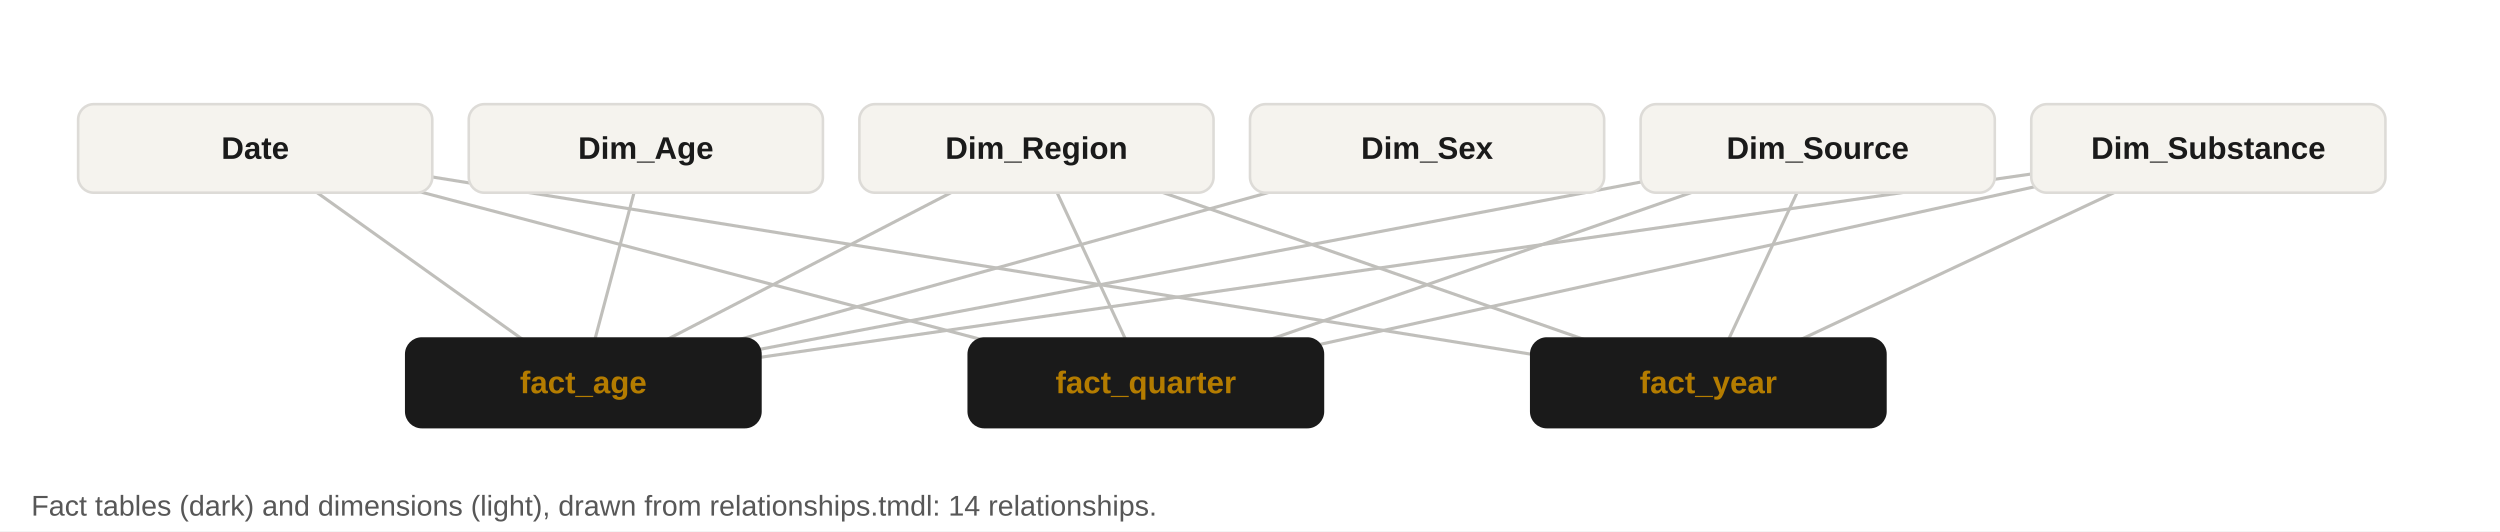
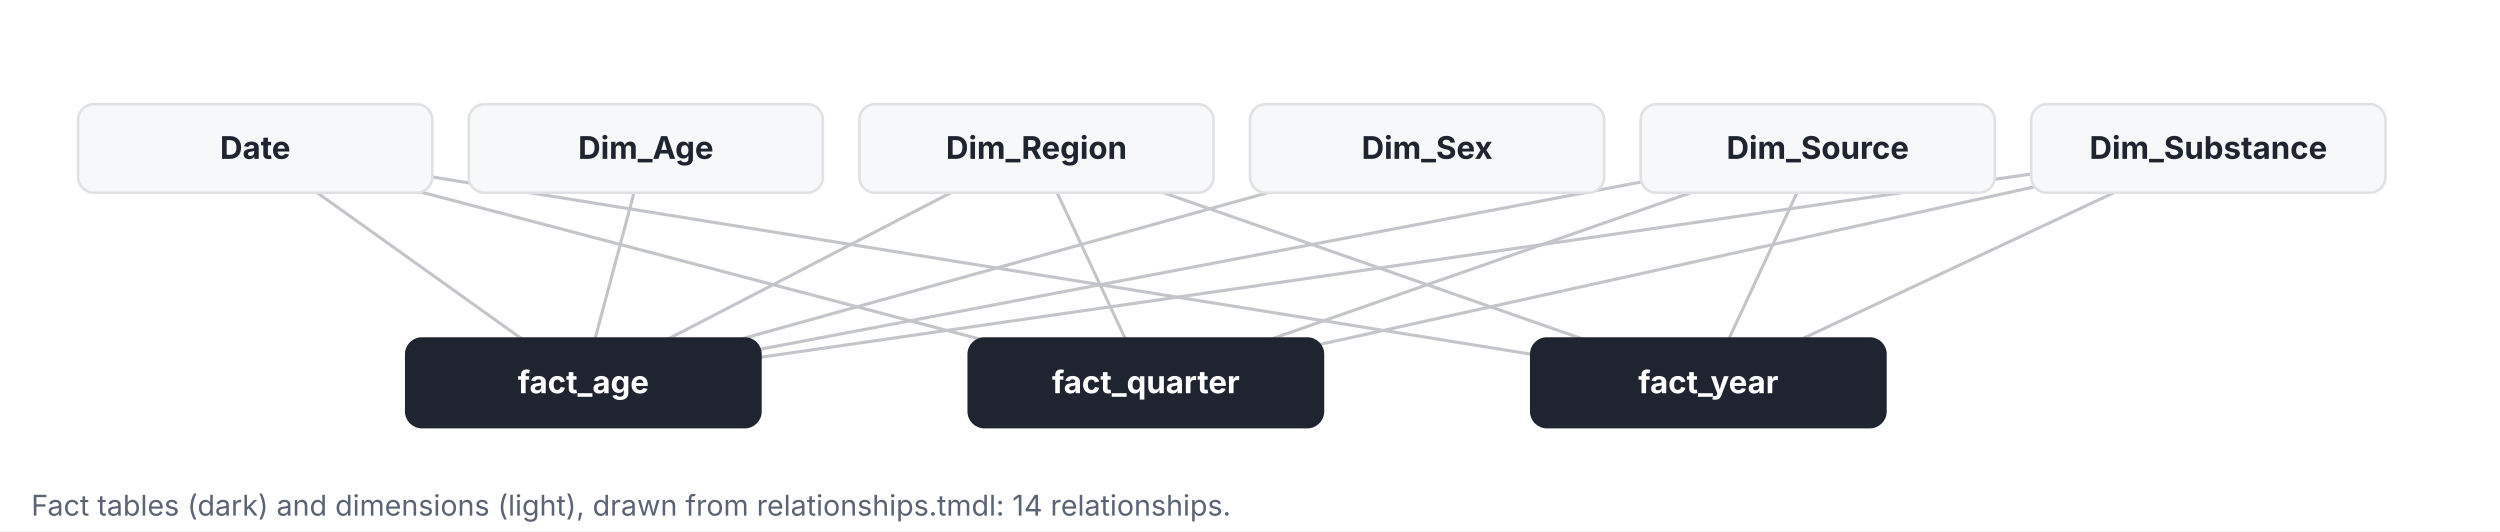
<svg xmlns="http://www.w3.org/2000/svg" viewBox="0 0 960 204" role="img" aria-label="Star-schema diagram drawn from the model relationships">
  <rect width="100%" height="100%" fill="#fff" />
-   <line x1="656" y1="147" x2="98" y2="57" stroke="#C0BFBB" stroke-width="1.2" />
-   <line x1="656" y1="147" x2="698" y2="57" stroke="#C0BFBB" stroke-width="1.2" />
-   <line x1="656" y1="147" x2="848" y2="57" stroke="#C0BFBB" stroke-width="1.2" />
-   <line x1="656" y1="147" x2="398" y2="57" stroke="#C0BFBB" stroke-width="1.2" />
-   <line x1="440" y1="147" x2="98" y2="57" stroke="#C0BFBB" stroke-width="1.2" />
-   <line x1="440" y1="147" x2="698" y2="57" stroke="#C0BFBB" stroke-width="1.2" />
-   <line x1="440" y1="147" x2="848" y2="57" stroke="#C0BFBB" stroke-width="1.2" />
-   <line x1="440" y1="147" x2="398" y2="57" stroke="#C0BFBB" stroke-width="1.2" />
-   <line x1="224" y1="147" x2="98" y2="57" stroke="#C0BFBB" stroke-width="1.2" />
-   <line x1="224" y1="147" x2="698" y2="57" stroke="#C0BFBB" stroke-width="1.2" />
-   <line x1="224" y1="147" x2="848" y2="57" stroke="#C0BFBB" stroke-width="1.2" />
-   <line x1="224" y1="147" x2="398" y2="57" stroke="#C0BFBB" stroke-width="1.2" />
-   <line x1="224" y1="147" x2="248" y2="57" stroke="#C0BFBB" stroke-width="1.2" />
-   <line x1="224" y1="147" x2="548" y2="57" stroke="#C0BFBB" stroke-width="1.2" />
-   <rect x="30" y="40" width="136" height="34" rx="6" fill="#F5F3EE" stroke="#DDDBD7" />
-   <text x="98" y="61" text-anchor="middle" font-family="Segoe UI,Arial,sans-serif" font-size="12" font-weight="700" fill="#1A1A1A">Date</text>
-   <rect x="180" y="40" width="136" height="34" rx="6" fill="#F5F3EE" stroke="#DDDBD7" />
-   <text x="248" y="61" text-anchor="middle" font-family="Segoe UI,Arial,sans-serif" font-size="12" font-weight="700" fill="#1A1A1A">Dim_Age</text>
-   <rect x="330" y="40" width="136" height="34" rx="6" fill="#F5F3EE" stroke="#DDDBD7" />
-   <text x="398" y="61" text-anchor="middle" font-family="Segoe UI,Arial,sans-serif" font-size="12" font-weight="700" fill="#1A1A1A">Dim_Region</text>
-   <rect x="480" y="40" width="136" height="34" rx="6" fill="#F5F3EE" stroke="#DDDBD7" />
-   <text x="548" y="61" text-anchor="middle" font-family="Segoe UI,Arial,sans-serif" font-size="12" font-weight="700" fill="#1A1A1A">Dim_Sex</text>
-   <rect x="630" y="40" width="136" height="34" rx="6" fill="#F5F3EE" stroke="#DDDBD7" />
-   <text x="698" y="61" text-anchor="middle" font-family="Segoe UI,Arial,sans-serif" font-size="12" font-weight="700" fill="#1A1A1A">Dim_Source</text>
-   <rect x="780" y="40" width="136" height="34" rx="6" fill="#F5F3EE" stroke="#DDDBD7" />
-   <text x="848" y="61" text-anchor="middle" font-family="Segoe UI,Arial,sans-serif" font-size="12" font-weight="700" fill="#1A1A1A">Dim_Substance</text>
-   <rect x="156" y="130" width="136" height="34" rx="6" fill="#1A1A1A" stroke="#1A1A1A" />
-   <text x="224" y="151" text-anchor="middle" font-family="Segoe UI,Arial,sans-serif" font-size="12" font-weight="700" fill="#B47C00">fact_age</text>
-   <rect x="372" y="130" width="136" height="34" rx="6" fill="#1A1A1A" stroke="#1A1A1A" />
-   <text x="440" y="151" text-anchor="middle" font-family="Segoe UI,Arial,sans-serif" font-size="12" font-weight="700" fill="#B47C00">fact_quarter</text>
-   <rect x="588" y="130" width="136" height="34" rx="6" fill="#1A1A1A" stroke="#1A1A1A" />
-   <text x="656" y="151" text-anchor="middle" font-family="Segoe UI,Arial,sans-serif" font-size="12" font-weight="700" fill="#B47C00">fact_year</text>
-   <text x="12" y="198" font-family="Segoe UI,Arial,sans-serif" font-size="11" fill="#575757">Fact tables (dark) and dimensions (light), drawn from relationships.tmdl: 14 relationships.</text>
+   <line x1="656" y1="147" x2="98" y2="57" stroke="#C3C5CA" stroke-width="1.2" />
+   <line x1="656" y1="147" x2="698" y2="57" stroke="#C3C5CA" stroke-width="1.2" />
+   <line x1="656" y1="147" x2="848" y2="57" stroke="#C3C5CA" stroke-width="1.2" />
+   <line x1="656" y1="147" x2="398" y2="57" stroke="#C3C5CA" stroke-width="1.2" />
+   <line x1="440" y1="147" x2="98" y2="57" stroke="#C3C5CA" stroke-width="1.2" />
+   <line x1="440" y1="147" x2="698" y2="57" stroke="#C3C5CA" stroke-width="1.2" />
+   <line x1="440" y1="147" x2="848" y2="57" stroke="#C3C5CA" stroke-width="1.2" />
+   <line x1="440" y1="147" x2="398" y2="57" stroke="#C3C5CA" stroke-width="1.2" />
+   <line x1="224" y1="147" x2="98" y2="57" stroke="#C3C5CA" stroke-width="1.2" />
+   <line x1="224" y1="147" x2="698" y2="57" stroke="#C3C5CA" stroke-width="1.2" />
+   <line x1="224" y1="147" x2="848" y2="57" stroke="#C3C5CA" stroke-width="1.2" />
+   <line x1="224" y1="147" x2="398" y2="57" stroke="#C3C5CA" stroke-width="1.2" />
+   <line x1="224" y1="147" x2="248" y2="57" stroke="#C3C5CA" stroke-width="1.2" />
+   <line x1="224" y1="147" x2="548" y2="57" stroke="#C3C5CA" stroke-width="1.2" />
+   <rect x="30" y="40" width="136" height="34" rx="6" fill="#F7F8FA" stroke="#DFE1E4" />
+   <text x="98" y="61" text-anchor="middle" font-family="Inter,Segoe UI,Arial,sans-serif" font-size="12" font-weight="700" fill="#1E2530">Date</text>
+   <rect x="180" y="40" width="136" height="34" rx="6" fill="#F7F8FA" stroke="#DFE1E4" />
+   <text x="248" y="61" text-anchor="middle" font-family="Inter,Segoe UI,Arial,sans-serif" font-size="12" font-weight="700" fill="#1E2530">Dim_Age</text>
+   <rect x="330" y="40" width="136" height="34" rx="6" fill="#F7F8FA" stroke="#DFE1E4" />
+   <text x="398" y="61" text-anchor="middle" font-family="Inter,Segoe UI,Arial,sans-serif" font-size="12" font-weight="700" fill="#1E2530">Dim_Region</text>
+   <rect x="480" y="40" width="136" height="34" rx="6" fill="#F7F8FA" stroke="#DFE1E4" />
+   <text x="548" y="61" text-anchor="middle" font-family="Inter,Segoe UI,Arial,sans-serif" font-size="12" font-weight="700" fill="#1E2530">Dim_Sex</text>
+   <rect x="630" y="40" width="136" height="34" rx="6" fill="#F7F8FA" stroke="#DFE1E4" />
+   <text x="698" y="61" text-anchor="middle" font-family="Inter,Segoe UI,Arial,sans-serif" font-size="12" font-weight="700" fill="#1E2530">Dim_Source</text>
+   <rect x="780" y="40" width="136" height="34" rx="6" fill="#F7F8FA" stroke="#DFE1E4" />
+   <text x="848" y="61" text-anchor="middle" font-family="Inter,Segoe UI,Arial,sans-serif" font-size="12" font-weight="700" fill="#1E2530">Dim_Substance</text>
+   <rect x="156" y="130" width="136" height="34" rx="6" fill="#1E2530" stroke="#1E2530" />
+   <text x="224" y="151" text-anchor="middle" font-family="Inter,Segoe UI,Arial,sans-serif" font-size="12" font-weight="700" fill="#FFFFFF">fact_age</text>
+   <rect x="372" y="130" width="136" height="34" rx="6" fill="#1E2530" stroke="#1E2530" />
+   <text x="440" y="151" text-anchor="middle" font-family="Inter,Segoe UI,Arial,sans-serif" font-size="12" font-weight="700" fill="#FFFFFF">fact_quarter</text>
+   <rect x="588" y="130" width="136" height="34" rx="6" fill="#1E2530" stroke="#1E2530" />
+   <text x="656" y="151" text-anchor="middle" font-family="Inter,Segoe UI,Arial,sans-serif" font-size="12" font-weight="700" fill="#FFFFFF">fact_year</text>
+   <text x="12" y="198" font-family="Inter,Segoe UI,Arial,sans-serif" font-size="11" fill="#5A6474">Fact tables (dark) and dimensions (light), drawn from relationships.tmdl: 14 relationships.</text>
</svg>
